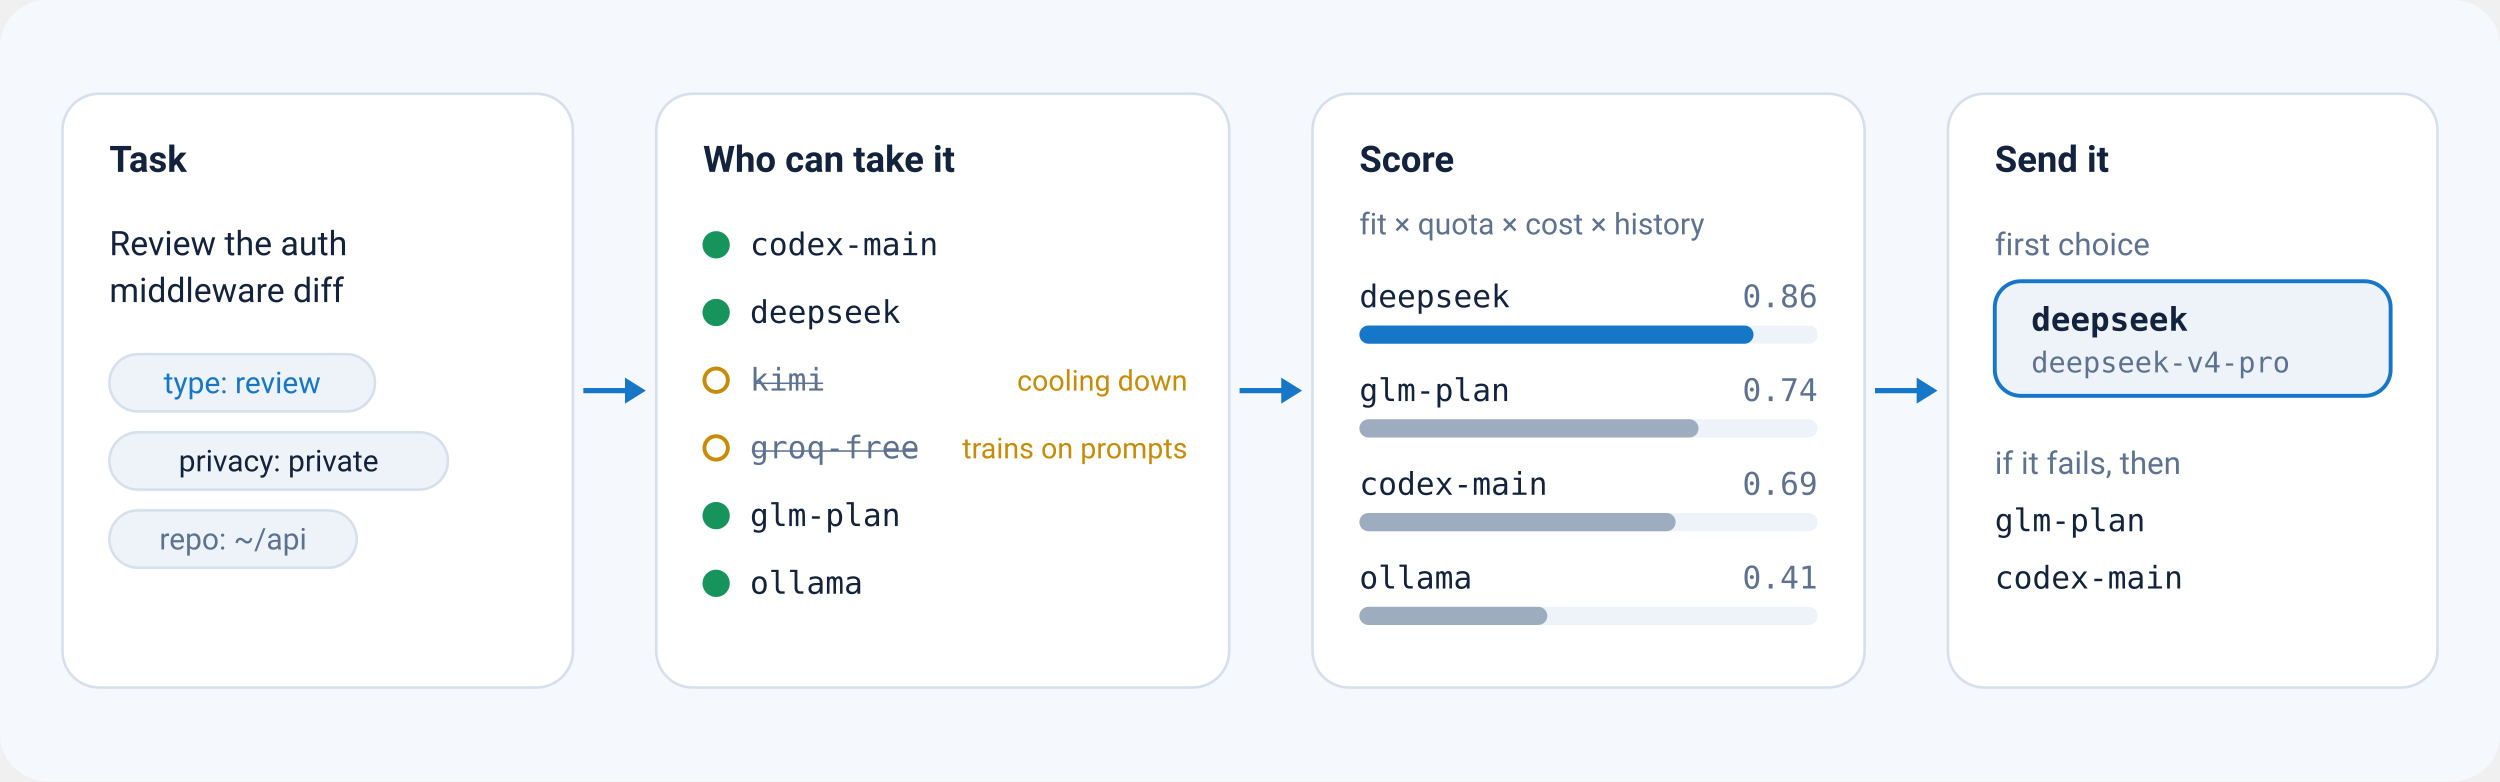
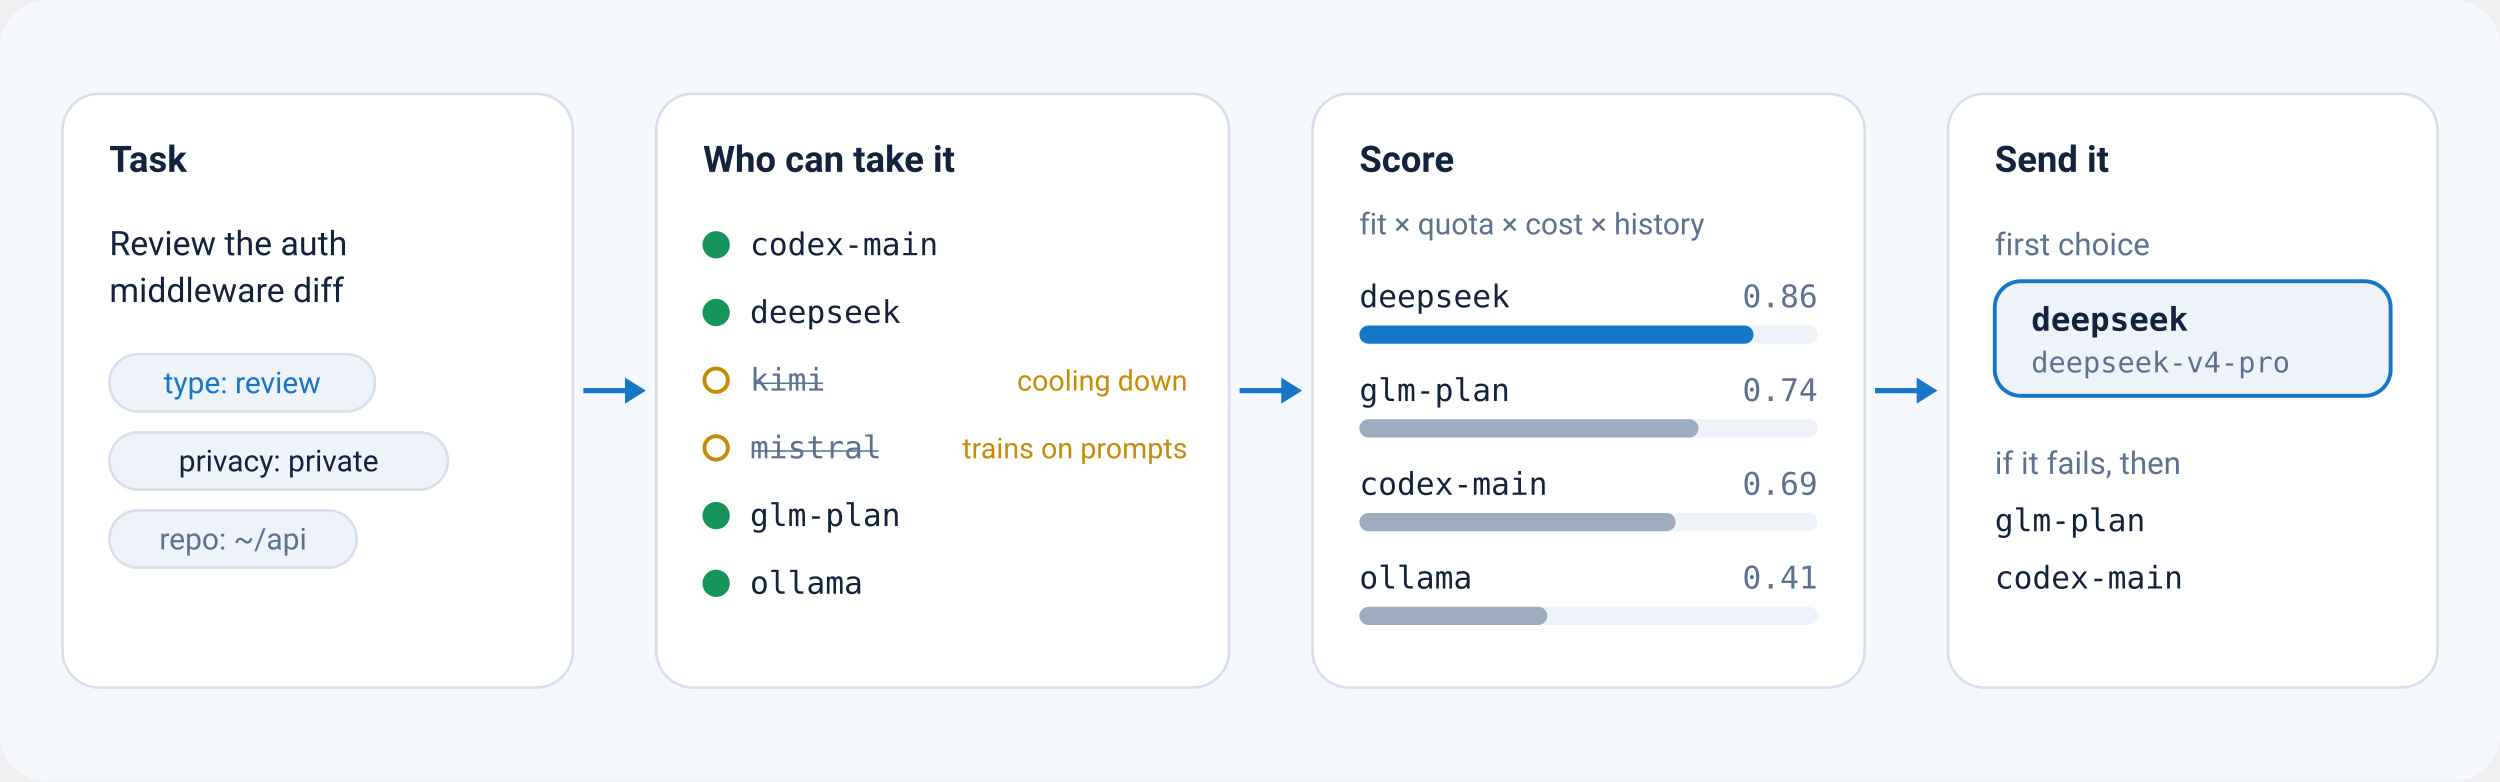
<svg xmlns="http://www.w3.org/2000/svg" viewBox="0 0 960 300" width="960" height="300" role="img" aria-labelledby="t d">
  <rect width="960" height="300" rx="18" fill="#f5f8fc" />
  <rect x="24" y="36" width="196" height="228" rx="14" fill="#ffffff" stroke="#d6dfec" />
  <text x="42" y="66" font-family="ui-sans-serif, -apple-system, 'Segoe UI', Roboto, Helvetica, Arial, sans-serif" font-size="14" font-weight="650" fill="#14233d">Task</text>
  <line x1="224" y1="150" x2="242" y2="150" stroke="#1677c9" stroke-width="2" />
  <path d="M240,145 L248,150 L240,155 Z" fill="#1677c9" />
  <rect x="252" y="36" width="220" height="228" rx="14" fill="#ffffff" stroke="#d6dfec" />
  <text x="270" y="66" font-family="ui-sans-serif, -apple-system, 'Segoe UI', Roboto, Helvetica, Arial, sans-serif" font-size="14" font-weight="650" fill="#14233d">Who can take it</text>
  <line x1="476" y1="150" x2="494" y2="150" stroke="#1677c9" stroke-width="2" />
  <path d="M492,145 L500,150 L492,155 Z" fill="#1677c9" />
  <rect x="504" y="36" width="212" height="228" rx="14" fill="#ffffff" stroke="#d6dfec" />
  <text x="522" y="66" font-family="ui-sans-serif, -apple-system, 'Segoe UI', Roboto, Helvetica, Arial, sans-serif" font-size="14" font-weight="650" fill="#14233d">Score</text>
  <line x1="720" y1="150" x2="738" y2="150" stroke="#1677c9" stroke-width="2" />
  <path d="M736,145 L744,150 L736,155 Z" fill="#1677c9" />
  <rect x="748" y="36" width="188" height="228" rx="14" fill="#ffffff" stroke="#d6dfec" />
  <text x="766" y="66" font-family="ui-sans-serif, -apple-system, 'Segoe UI', Roboto, Helvetica, Arial, sans-serif" font-size="14" font-weight="650" fill="#14233d">Send it</text>
  <text x="42" y="98" font-family="ui-sans-serif, -apple-system, 'Segoe UI', Roboto, Helvetica, Arial, sans-serif" font-size="13" fill="#14233d">Review the auth</text>
  <text x="42" y="116" font-family="ui-sans-serif, -apple-system, 'Segoe UI', Roboto, Helvetica, Arial, sans-serif" font-size="13" fill="#14233d">middleware diff</text>
  <rect x="42" y="136" width="102" height="22" rx="11" fill="#eef3fa" stroke="#d6dfec" />
  <text x="93" y="151" text-anchor="middle" font-family="ui-sans-serif, -apple-system, 'Segoe UI', Roboto, Helvetica, Arial, sans-serif" font-size="11.5" fill="#1677c9">type: review</text>
  <rect x="42" y="166" width="130" height="22" rx="11" fill="#eef3fa" stroke="#d6dfec" />
  <text x="107" y="181" text-anchor="middle" font-family="ui-sans-serif, -apple-system, 'Segoe UI', Roboto, Helvetica, Arial, sans-serif" font-size="11.5" fill="#14233d">privacy: private</text>
  <rect x="42" y="196" width="95" height="22" rx="11" fill="#eef3fa" stroke="#d6dfec" />
  <text x="89.5" y="211" text-anchor="middle" font-family="ui-sans-serif, -apple-system, 'Segoe UI', Roboto, Helvetica, Arial, sans-serif" font-size="11.5" fill="#5d7190">repo: ~/api</text>
  <circle cx="275" cy="94" r="4.5" fill="#17945b" stroke="#17945b" stroke-width="1.5" />
  <text x="288" y="98" font-family="ui-monospace, SFMono-Regular, Menlo, Consolas, monospace" font-size="12" fill="#14233d">codex-main</text>
  <circle cx="275" cy="120" r="4.5" fill="#17945b" stroke="#17945b" stroke-width="1.5" />
  <text x="288" y="124" font-family="ui-monospace, SFMono-Regular, Menlo, Consolas, monospace" font-size="12" fill="#14233d">deepseek</text>
  <circle cx="275" cy="146" r="4.5" fill="none" stroke="#c98a06" stroke-width="1.5" />
  <text x="288" y="150" font-family="ui-monospace, SFMono-Regular, Menlo, Consolas, monospace" font-size="12" fill="#5d7190" text-decoration="line-through">kimi</text>
  <text x="456" y="150" text-anchor="end" font-family="ui-sans-serif, -apple-system, 'Segoe UI', Roboto, Helvetica, Arial, sans-serif" font-size="11" fill="#c98a06">cooling down</text>
  <circle cx="275" cy="172" r="4.5" fill="none" stroke="#c98a06" stroke-width="1.5" />
-   <text x="288" y="176" font-family="ui-monospace, SFMono-Regular, Menlo, Consolas, monospace" font-size="12" fill="#5d7190" text-decoration="line-through">groq-free</text>
+   <text x="288" y="176" font-family="ui-monospace, SFMono-Regular, Menlo, Consolas, monospace" font-size="12" fill="#5d7190" text-decoration="line-through">mistral</text>
  <text x="456" y="176" text-anchor="end" font-family="ui-sans-serif, -apple-system, 'Segoe UI', Roboto, Helvetica, Arial, sans-serif" font-size="11" fill="#c98a06">trains on prompts</text>
  <circle cx="275" cy="198" r="4.5" fill="#17945b" stroke="#17945b" stroke-width="1.5" />
  <text x="288" y="202" font-family="ui-monospace, SFMono-Regular, Menlo, Consolas, monospace" font-size="12" fill="#14233d">glm-plan</text>
  <circle cx="275" cy="224" r="4.5" fill="#17945b" stroke="#17945b" stroke-width="1.5" />
  <text x="288" y="228" font-family="ui-monospace, SFMono-Regular, Menlo, Consolas, monospace" font-size="12" fill="#14233d">ollama</text>
  <text x="522" y="90" font-family="ui-sans-serif, -apple-system, 'Segoe UI', Roboto, Helvetica, Arial, sans-serif" font-size="11.5" fill="#5d7190">fit × quota × cost × history</text>
  <text x="522" y="118" font-family="ui-monospace, SFMono-Regular, Menlo, Consolas, monospace" font-size="12" fill="#14233d">deepseek</text>
  <text x="698" y="118" text-anchor="end" font-family="ui-monospace, SFMono-Regular, Menlo, Consolas, monospace" font-size="12" fill="#5d7190">0.86</text>
  <rect x="522" y="125" width="176" height="7" rx="3.5" fill="#eef3fa" />
  <rect x="522" y="125" width="151.36" height="7" rx="3.5" fill="#1677c9" opacity="1" />
  <text x="522" y="154" font-family="ui-monospace, SFMono-Regular, Menlo, Consolas, monospace" font-size="12" fill="#14233d">glm-plan</text>
  <text x="698" y="154" text-anchor="end" font-family="ui-monospace, SFMono-Regular, Menlo, Consolas, monospace" font-size="12" fill="#5d7190">0.74</text>
  <rect x="522" y="161" width="176" height="7" rx="3.5" fill="#eef3fa" />
  <rect x="522" y="161" width="130.24" height="7" rx="3.5" fill="#5d7190" opacity="0.55" />
  <text x="522" y="190" font-family="ui-monospace, SFMono-Regular, Menlo, Consolas, monospace" font-size="12" fill="#14233d">codex-main</text>
  <text x="698" y="190" text-anchor="end" font-family="ui-monospace, SFMono-Regular, Menlo, Consolas, monospace" font-size="12" fill="#5d7190">0.69</text>
  <rect x="522" y="197" width="176" height="7" rx="3.5" fill="#eef3fa" />
  <rect x="522" y="197" width="121.44" height="7" rx="3.5" fill="#5d7190" opacity="0.55" />
  <text x="522" y="226" font-family="ui-monospace, SFMono-Regular, Menlo, Consolas, monospace" font-size="12" fill="#14233d">ollama</text>
  <text x="698" y="226" text-anchor="end" font-family="ui-monospace, SFMono-Regular, Menlo, Consolas, monospace" font-size="12" fill="#5d7190">0.41</text>
  <rect x="522" y="233" width="176" height="7" rx="3.5" fill="#eef3fa" />
  <rect x="522" y="233" width="72.16" height="7" rx="3.5" fill="#5d7190" opacity="0.55" />
  <text x="766" y="98" font-family="ui-sans-serif, -apple-system, 'Segoe UI', Roboto, Helvetica, Arial, sans-serif" font-size="12" fill="#5d7190">first choice</text>
  <rect x="766" y="108" width="152" height="44" rx="10" fill="#eef3fa" stroke="#1677c9" stroke-width="1.5" />
  <text x="780" y="127" font-family="ui-monospace, SFMono-Regular, Menlo, Consolas, monospace" font-size="12.5" font-weight="600" fill="#14233d">deepseek</text>
  <text x="780" y="143" font-family="ui-monospace, SFMono-Regular, Menlo, Consolas, monospace" font-size="11" fill="#5d7190">deepseek-v4-pro</text>
  <text x="766" y="182" font-family="ui-sans-serif, -apple-system, 'Segoe UI', Roboto, Helvetica, Arial, sans-serif" font-size="12" fill="#5d7190">if it fails, then</text>
  <text x="766" y="204" font-family="ui-monospace, SFMono-Regular, Menlo, Consolas, monospace" font-size="12" fill="#14233d">glm-plan</text>
  <text x="766" y="226" font-family="ui-monospace, SFMono-Regular, Menlo, Consolas, monospace" font-size="12" fill="#14233d">codex-main</text>
</svg>
